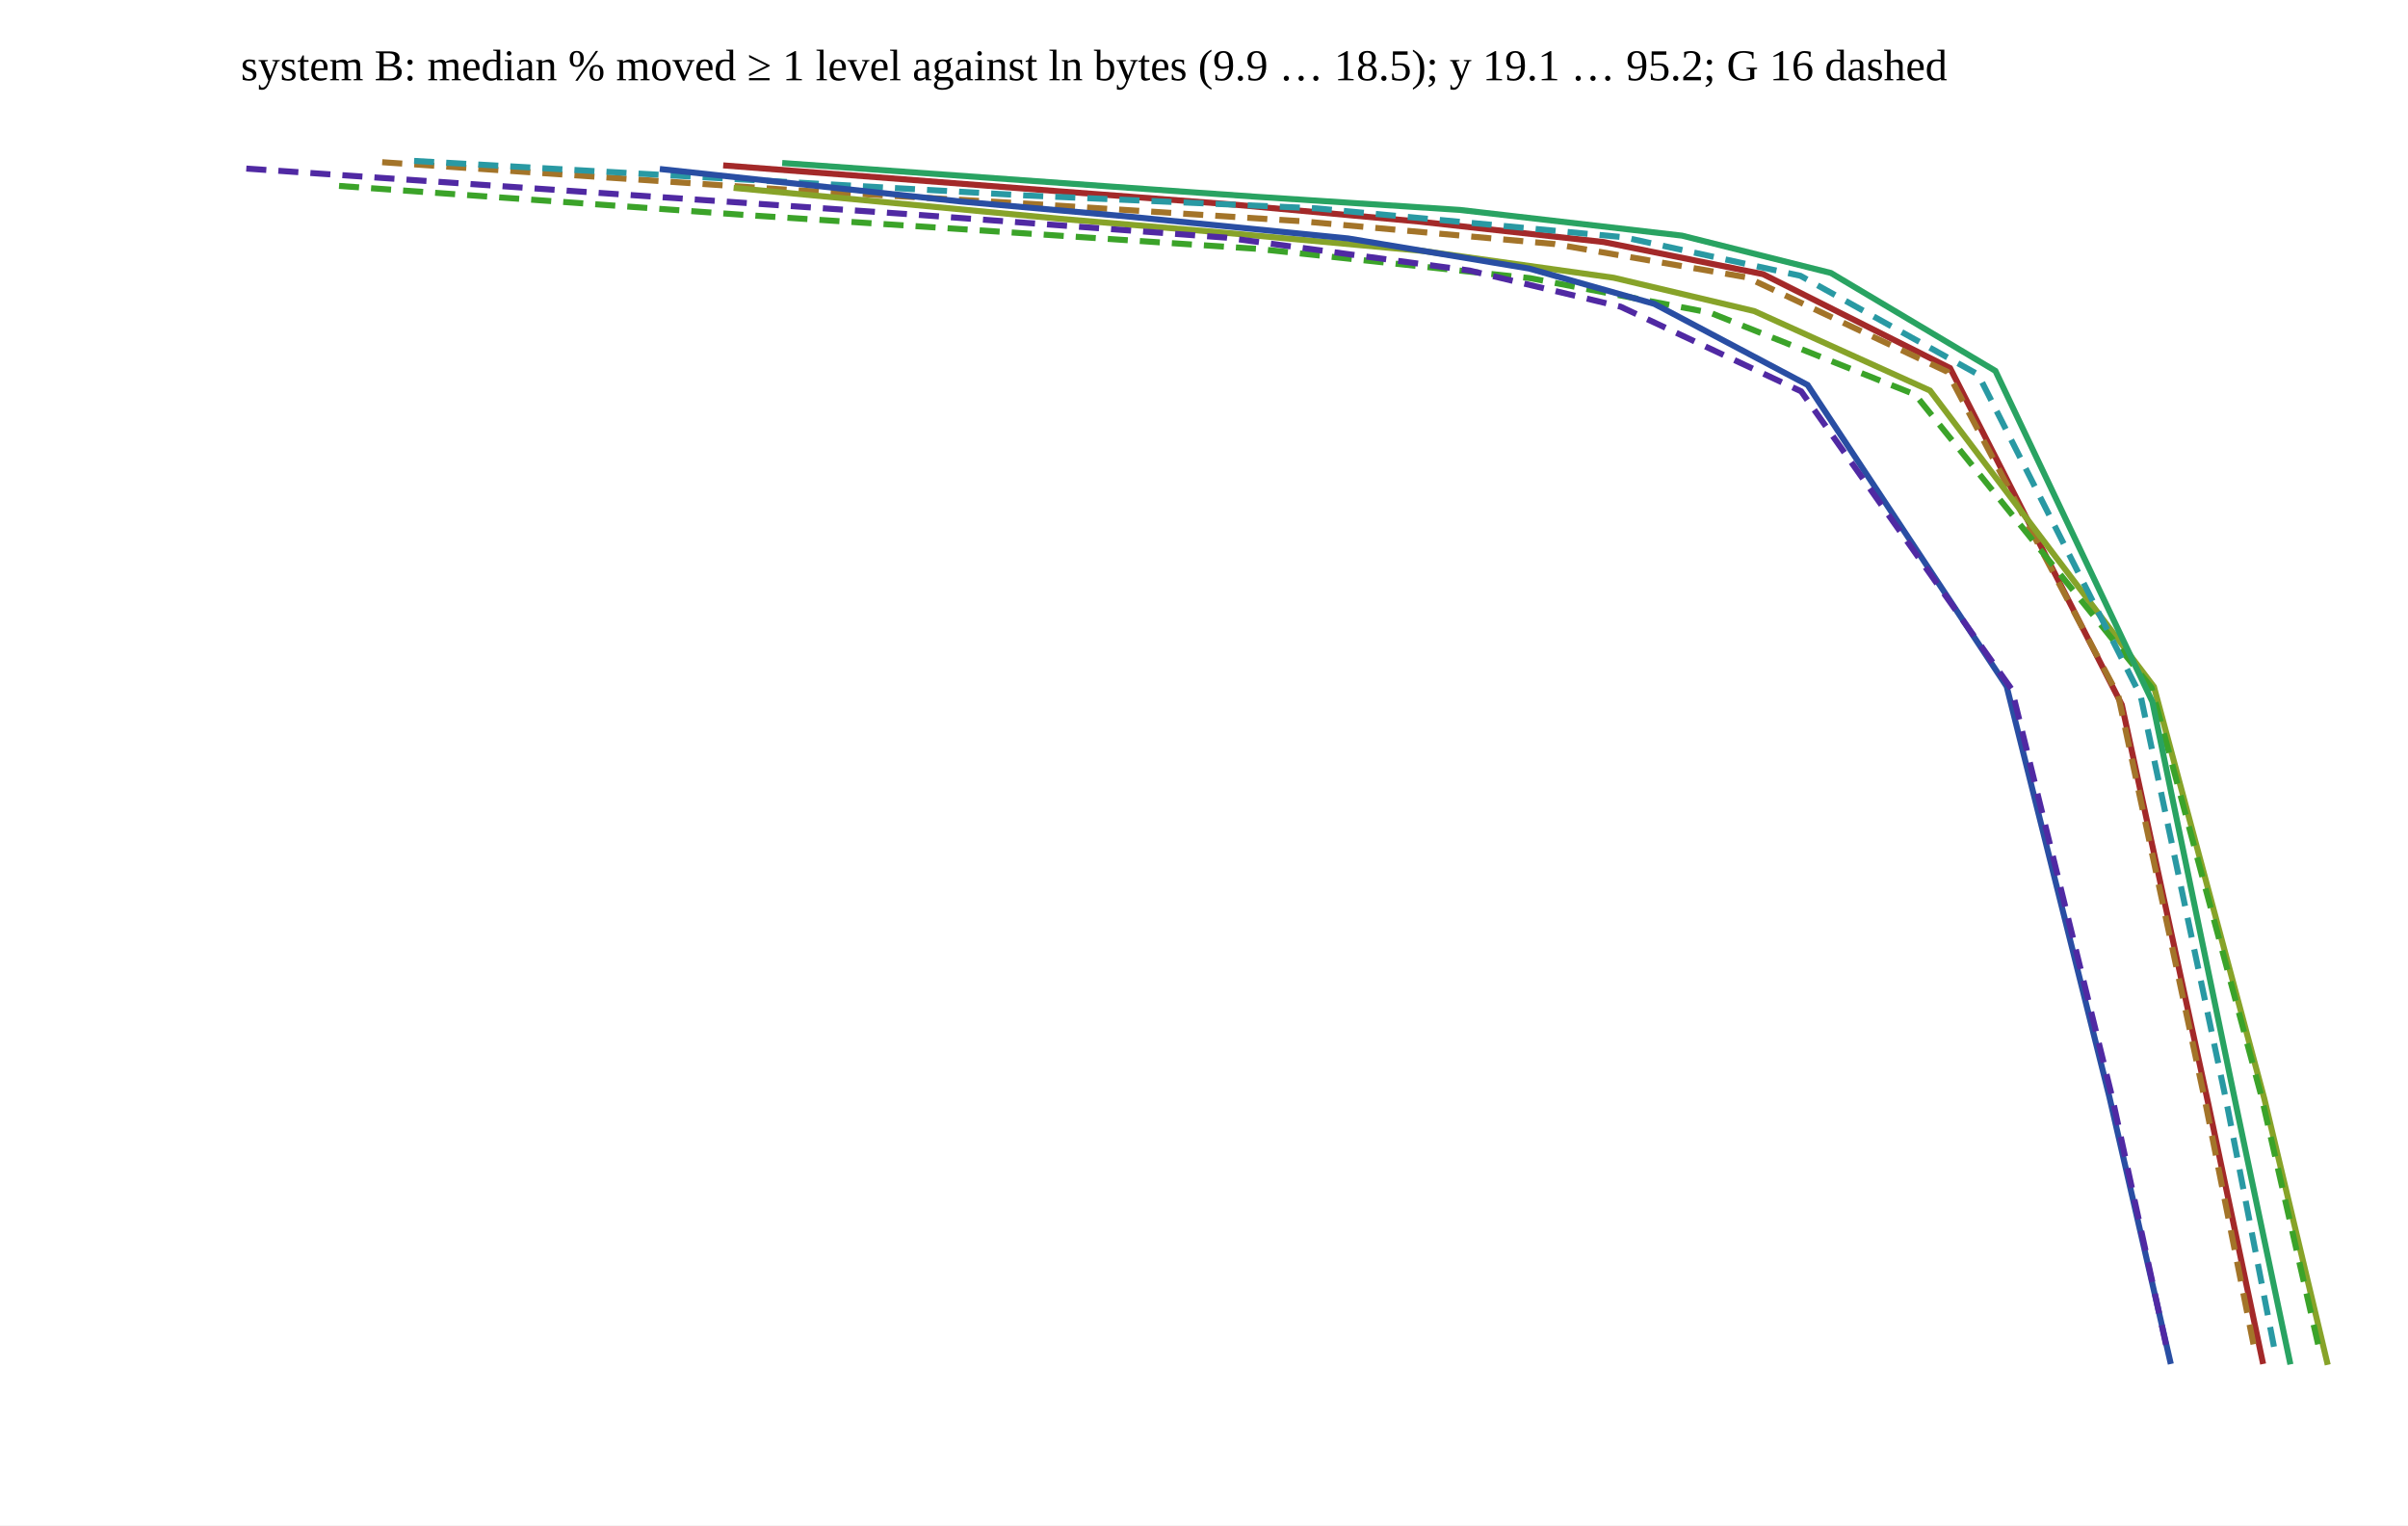
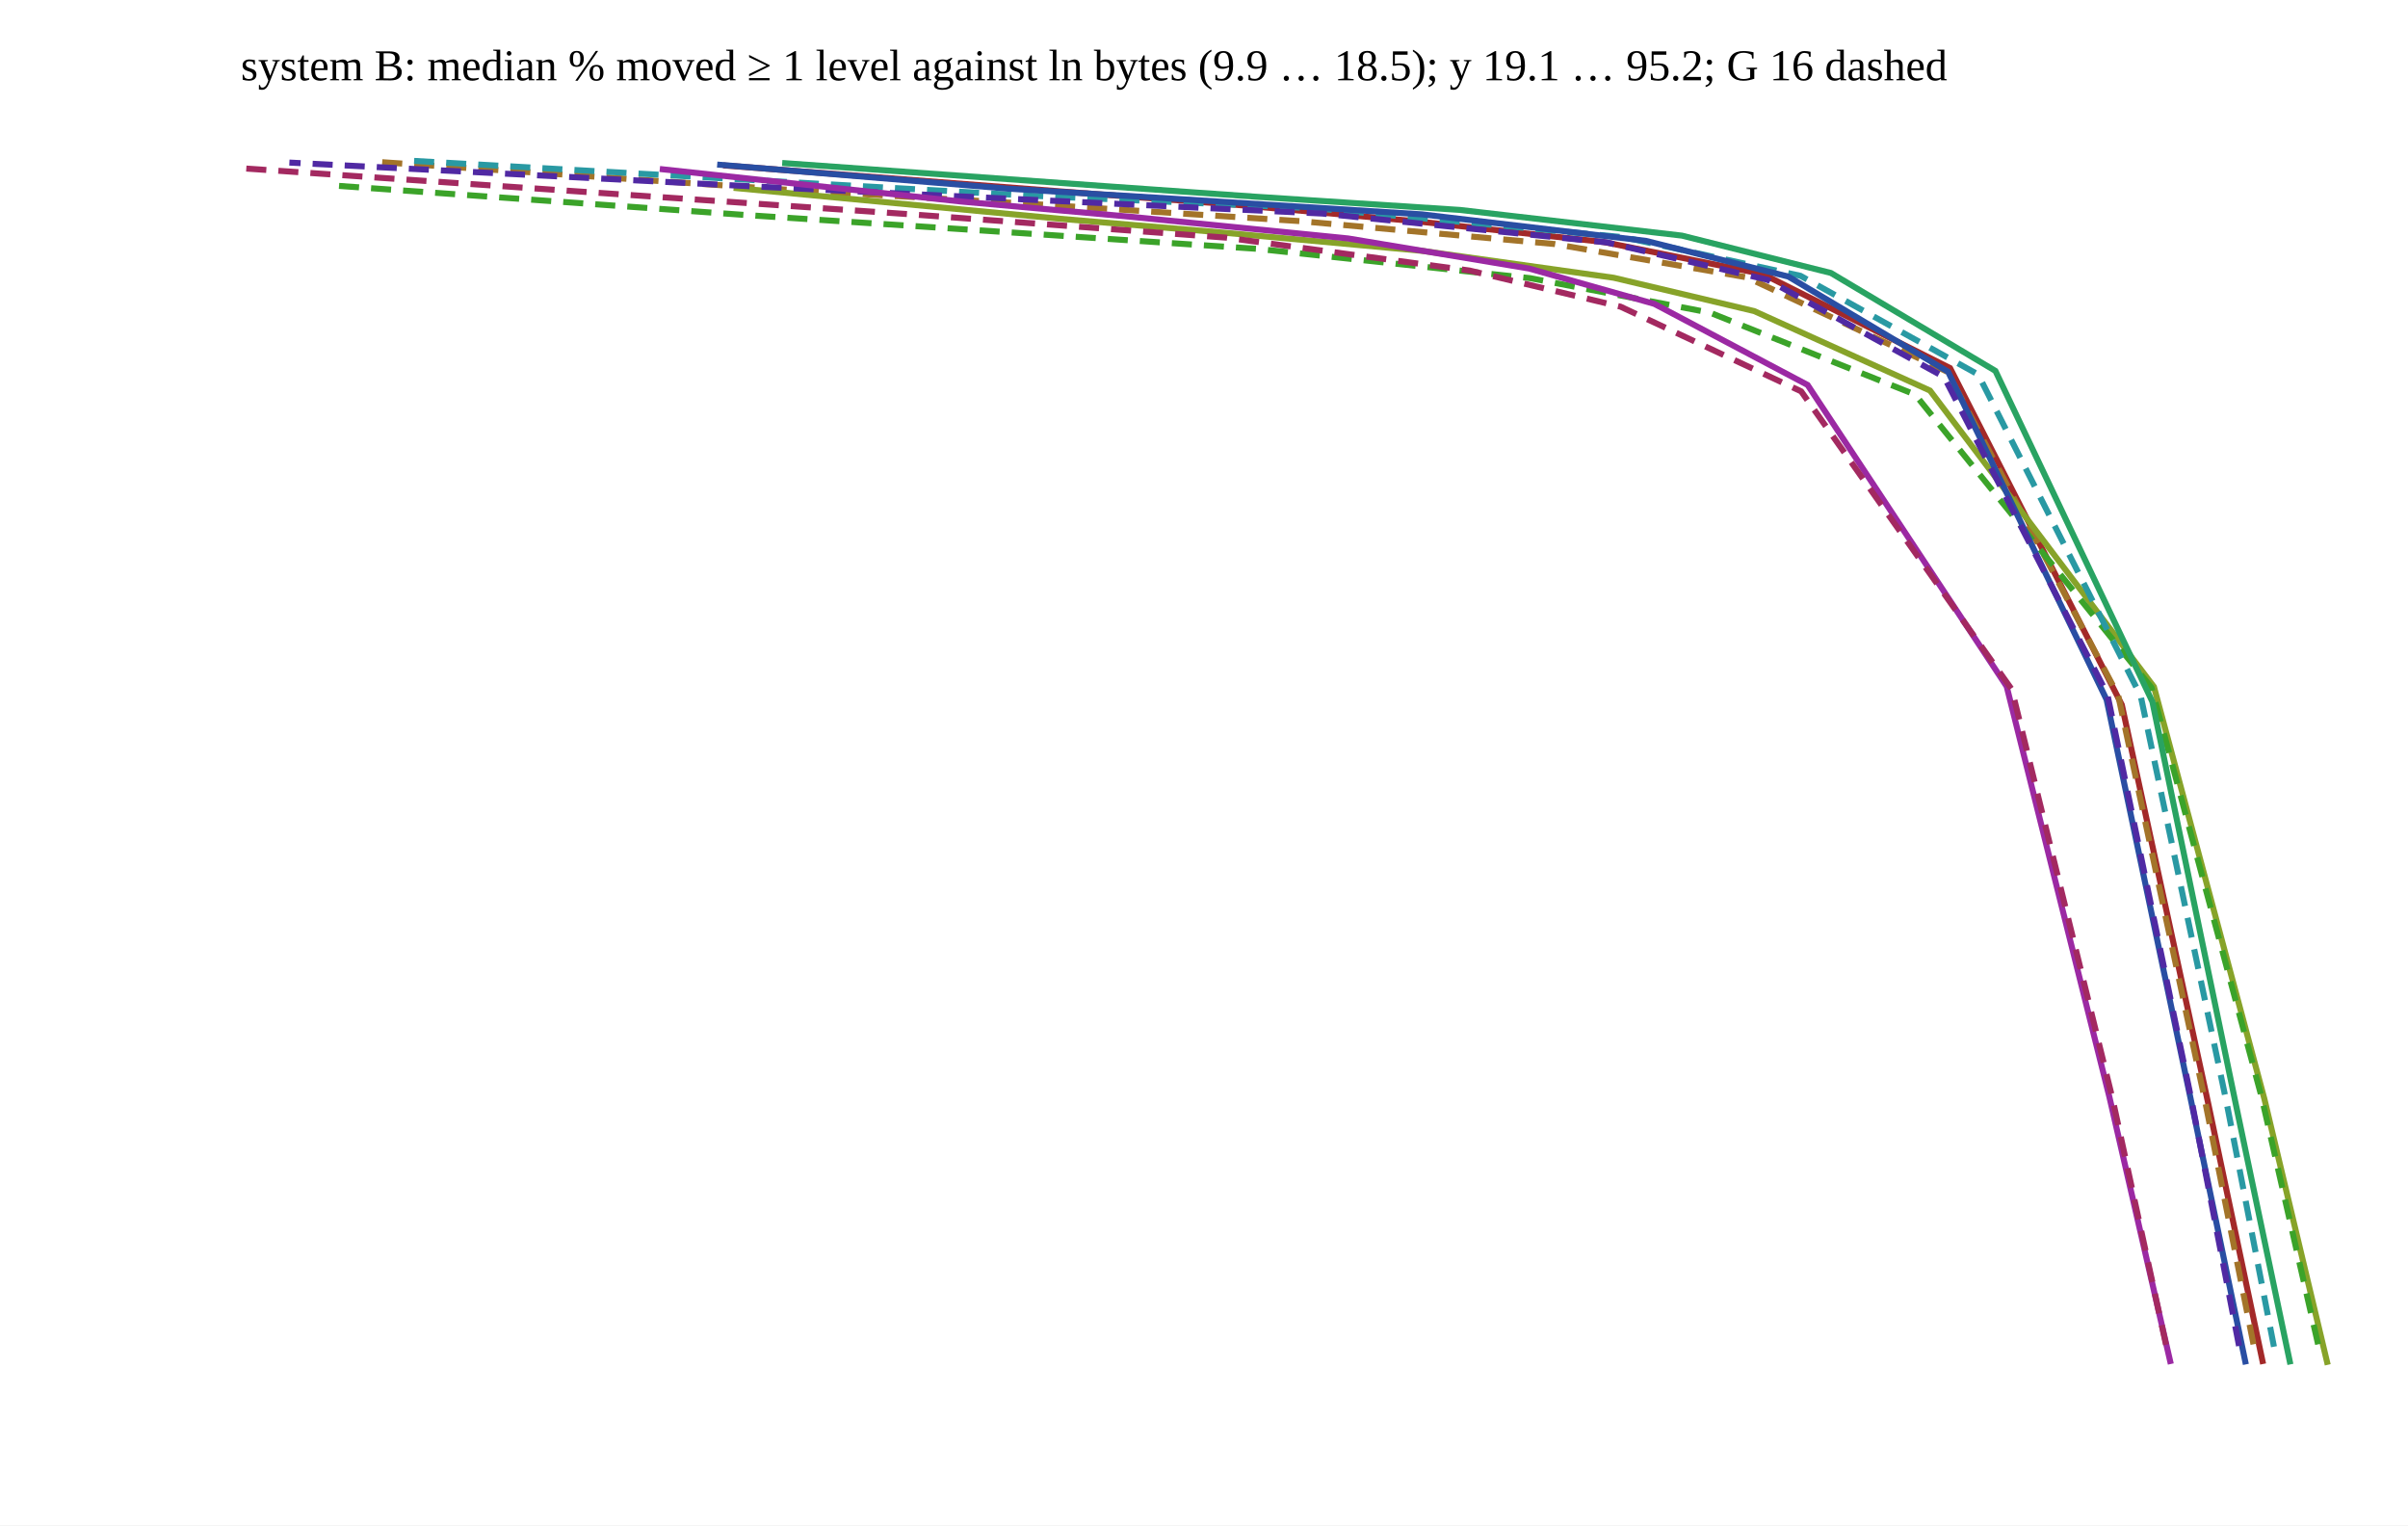
<svg xmlns="http://www.w3.org/2000/svg" viewBox="0 0 600 380" font-size="11">
  <rect width="600" height="380" fill="white" />
  <text x="60" y="20">system B: median % moved ≥ 1 level against ln bytes (9.9 … 18.5); y 19.1 … 95.2; G 16 dashed</text>
  <polyline fill="none" stroke="hsl(0,60%,40%)" stroke-width="1.5" points="563.9,339.8 550.2,274.8 528.7,175.6 485.9,91.7 439.3,68.3 399.6,60.3 353.6,55.2 306.6,50.9 264.5,47.7 180.2,41.2" />
  <polyline fill="none" stroke="hsl(37,60%,40%)" stroke-width="1.5" stroke-dasharray="5 3" points="561.5,334.9 549.4,274.1 527.8,173.3 485.2,92.6 435.3,69.1 387.4,60.8 324.1,55.1 257.0,50.8 196.7,47.3 95.1,40.4" />
  <polyline fill="none" stroke="hsl(74,60%,40%)" stroke-width="1.5" points="580.0,340.0 564.2,273.7 536.7,171.1 480.9,97.3 437.1,77.5 402.1,69.2 354.4,62.5 304.2,57.9 264.1,54.5 182.8,46.8" />
  <polyline fill="none" stroke="hsl(111,60%,40%)" stroke-width="1.5" stroke-dasharray="5 3" points="577.6,334.9 563.5,273.2 536.1,171.3 477.2,98.3 426.1,77.9 381.3,69.3 313.4,62.0 241.3,57.2 186.3,53.6 82.9,46.2" />
  <polyline fill="none" stroke="hsl(148,60%,40%)" stroke-width="1.5" points="570.7,339.9 557.1,275.1 536.3,174.8 497.2,92.4 456.2,68.0 419.1,58.7 363.8,52.3 312.8,49.0 277.2,46.5 194.9,40.6" />
  <polyline fill="none" stroke="hsl(185,60%,40%)" stroke-width="1.5" stroke-dasharray="5 3" points="566.6,335.5 554.8,274.7 533.4,173.4 492.9,93.3 448.6,68.7 404.6,59.1 328.0,51.9 255.8,48.7 208.0,46.0 101.7,40.0" />
-   <polyline fill="none" stroke="hsl(222,60%,40%)" stroke-width="1.5" points="540.9,339.8 525.6,273.3 500.0,171.0 450.4,95.9 412.2,75.7 381.0,66.9 335.9,59.4 281.7,54.0 239.4,50.2 164.4,42.1" />
-   <polyline fill="none" stroke="hsl(259,60%,40%)" stroke-width="1.5" stroke-dasharray="5 3" points="539.7,335.0 526.3,273.4 501.3,171.8 448.8,97.5 403.8,76.4 366.2,67.4 305.5,59.2 227.1,53.4 168.9,49.4 60.0,41.9" />
+   <polyline fill="none" stroke="hsl(222,60%,40%)" stroke-width="1.5" points="559.6,339.9 546.0,274.5 524.9,174.3 485.4,92.6 445.6,68.9 410.1,60.0 354.3,53.4 292.3,49.5 251.1,47.0 178.7,41.0" />
+   <polyline fill="none" stroke="hsl(259,60%,40%)" stroke-width="1.5" stroke-dasharray="5 3" points="557.9,335.3 546.1,274.3 525.1,173.0 484.4,93.9 440.4,69.7 400.4,60.4 329.5,53.2 240.9,49.0 186.9,46.4 72.1,40.5" />
+   <polyline fill="none" stroke="hsl(296,60%,40%)" stroke-width="1.5" points="540.9,339.8 525.6,273.3 500.0,171.0 450.4,95.9 412.2,75.7 381.0,66.9 335.9,59.4 281.7,54.0 239.4,50.2 164.4,42.1" />
+   <polyline fill="none" stroke="hsl(333,60%,40%)" stroke-width="1.5" stroke-dasharray="5 3" points="539.7,335.0 526.3,273.4 501.3,171.8 448.8,97.5 403.8,76.4 366.2,67.4 305.5,59.2 227.1,53.4 168.9,49.4 60.0,41.9" />
</svg>
